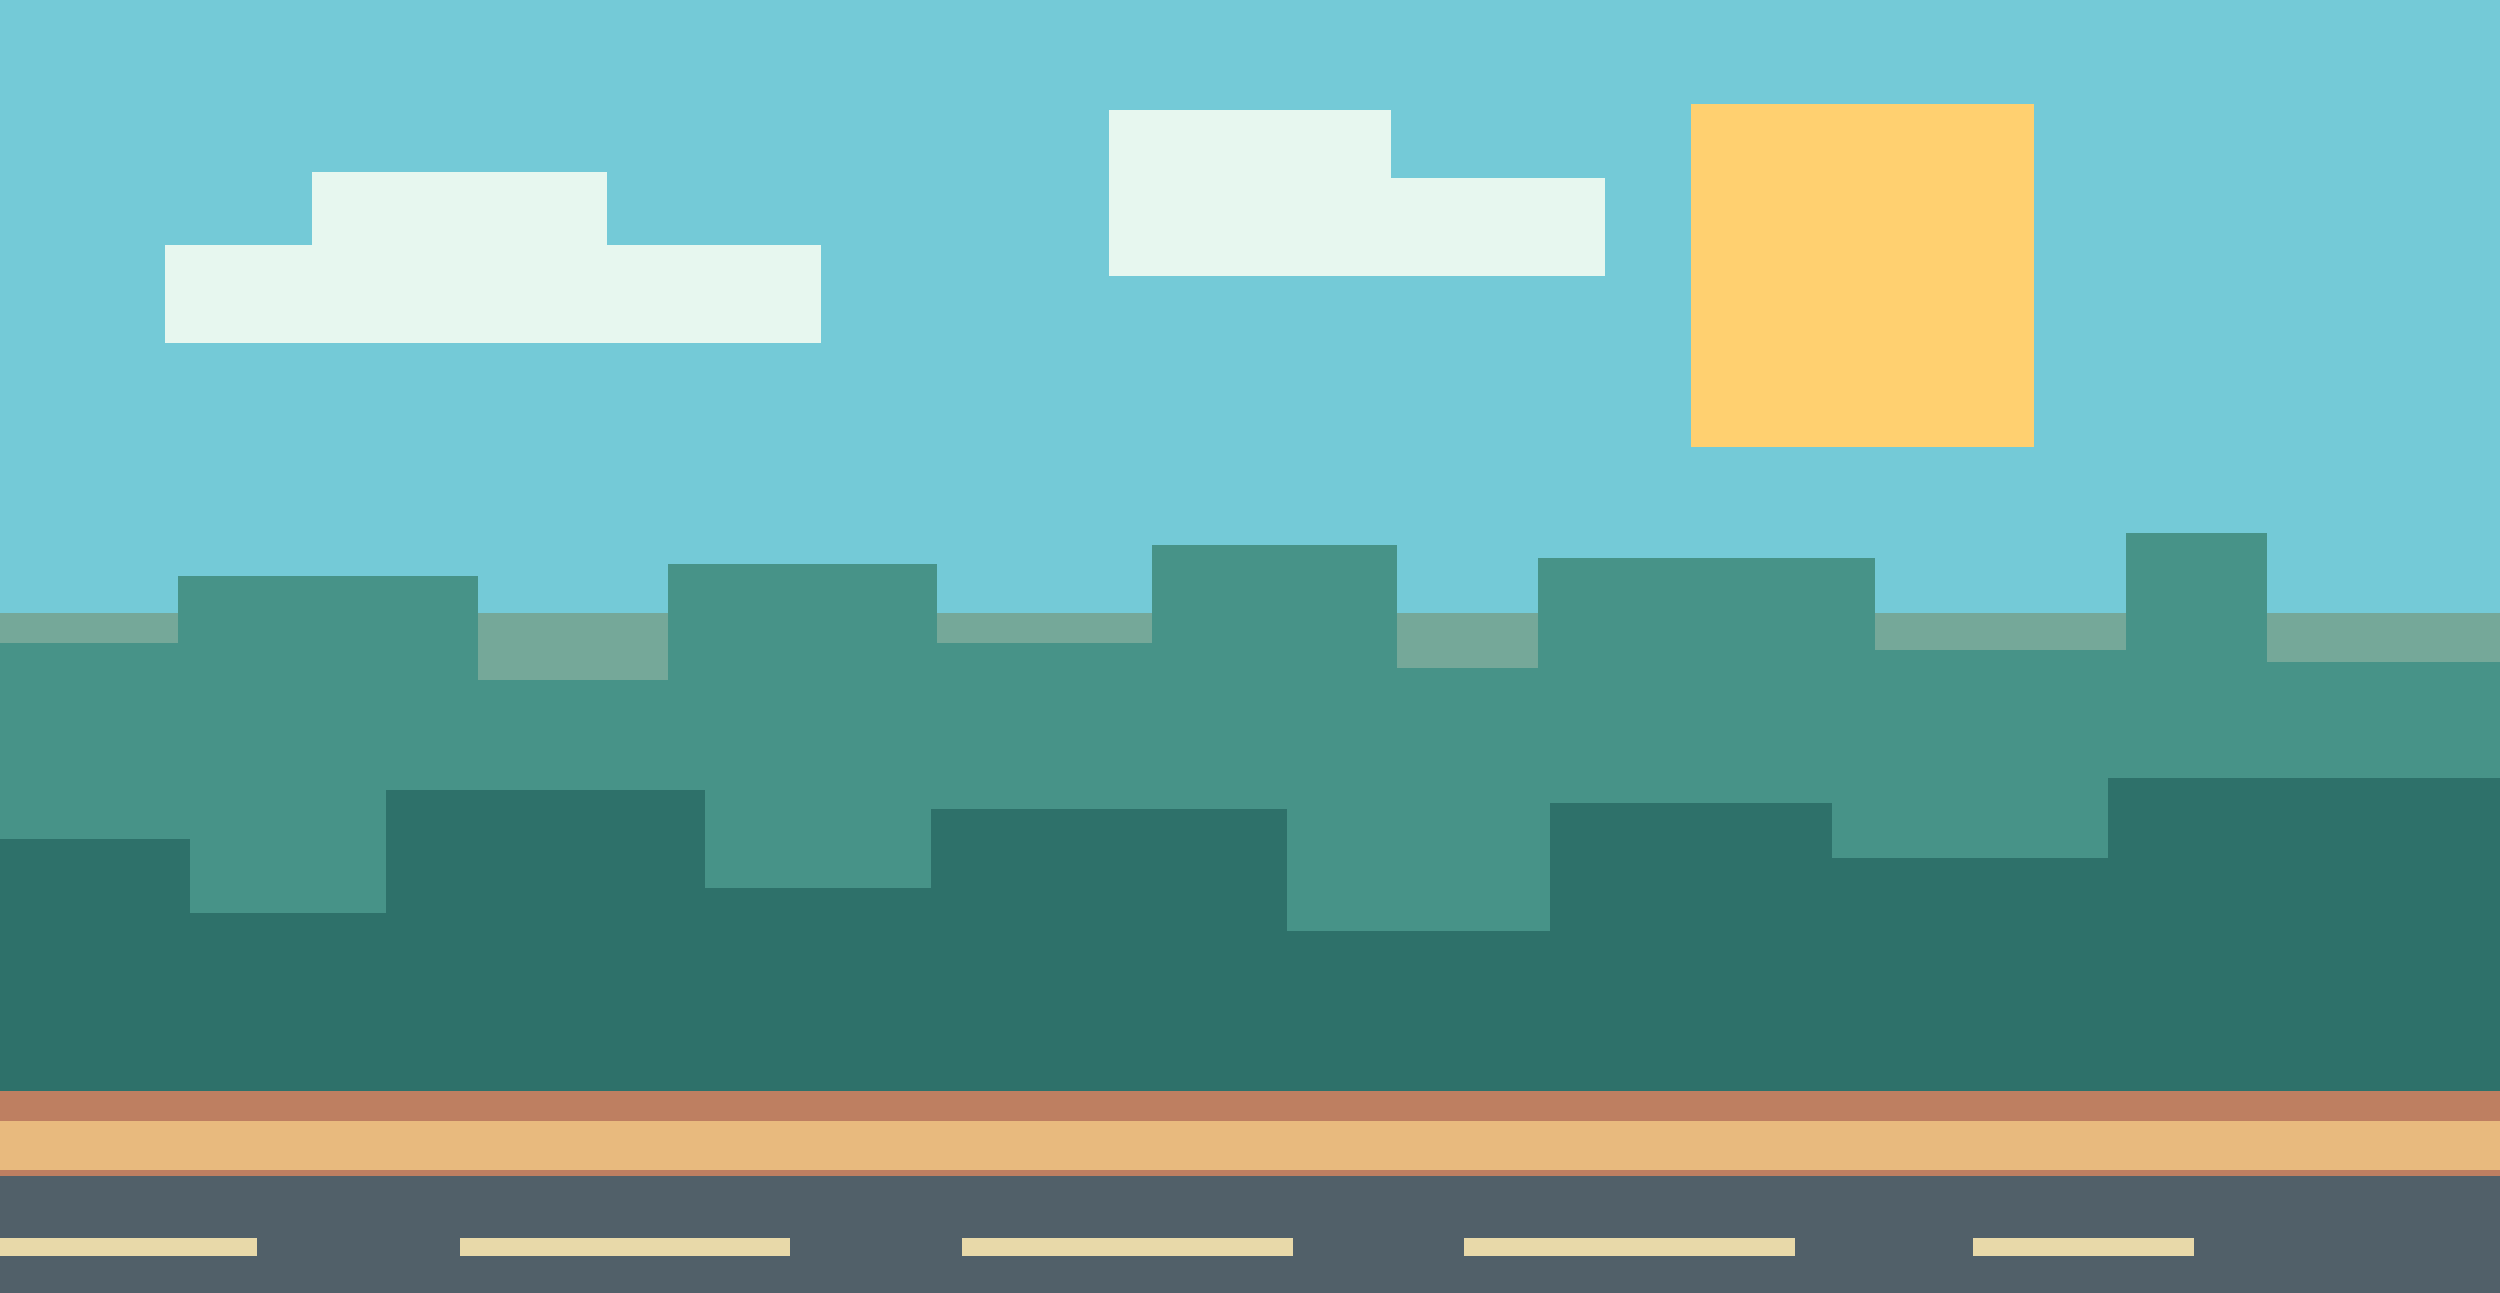
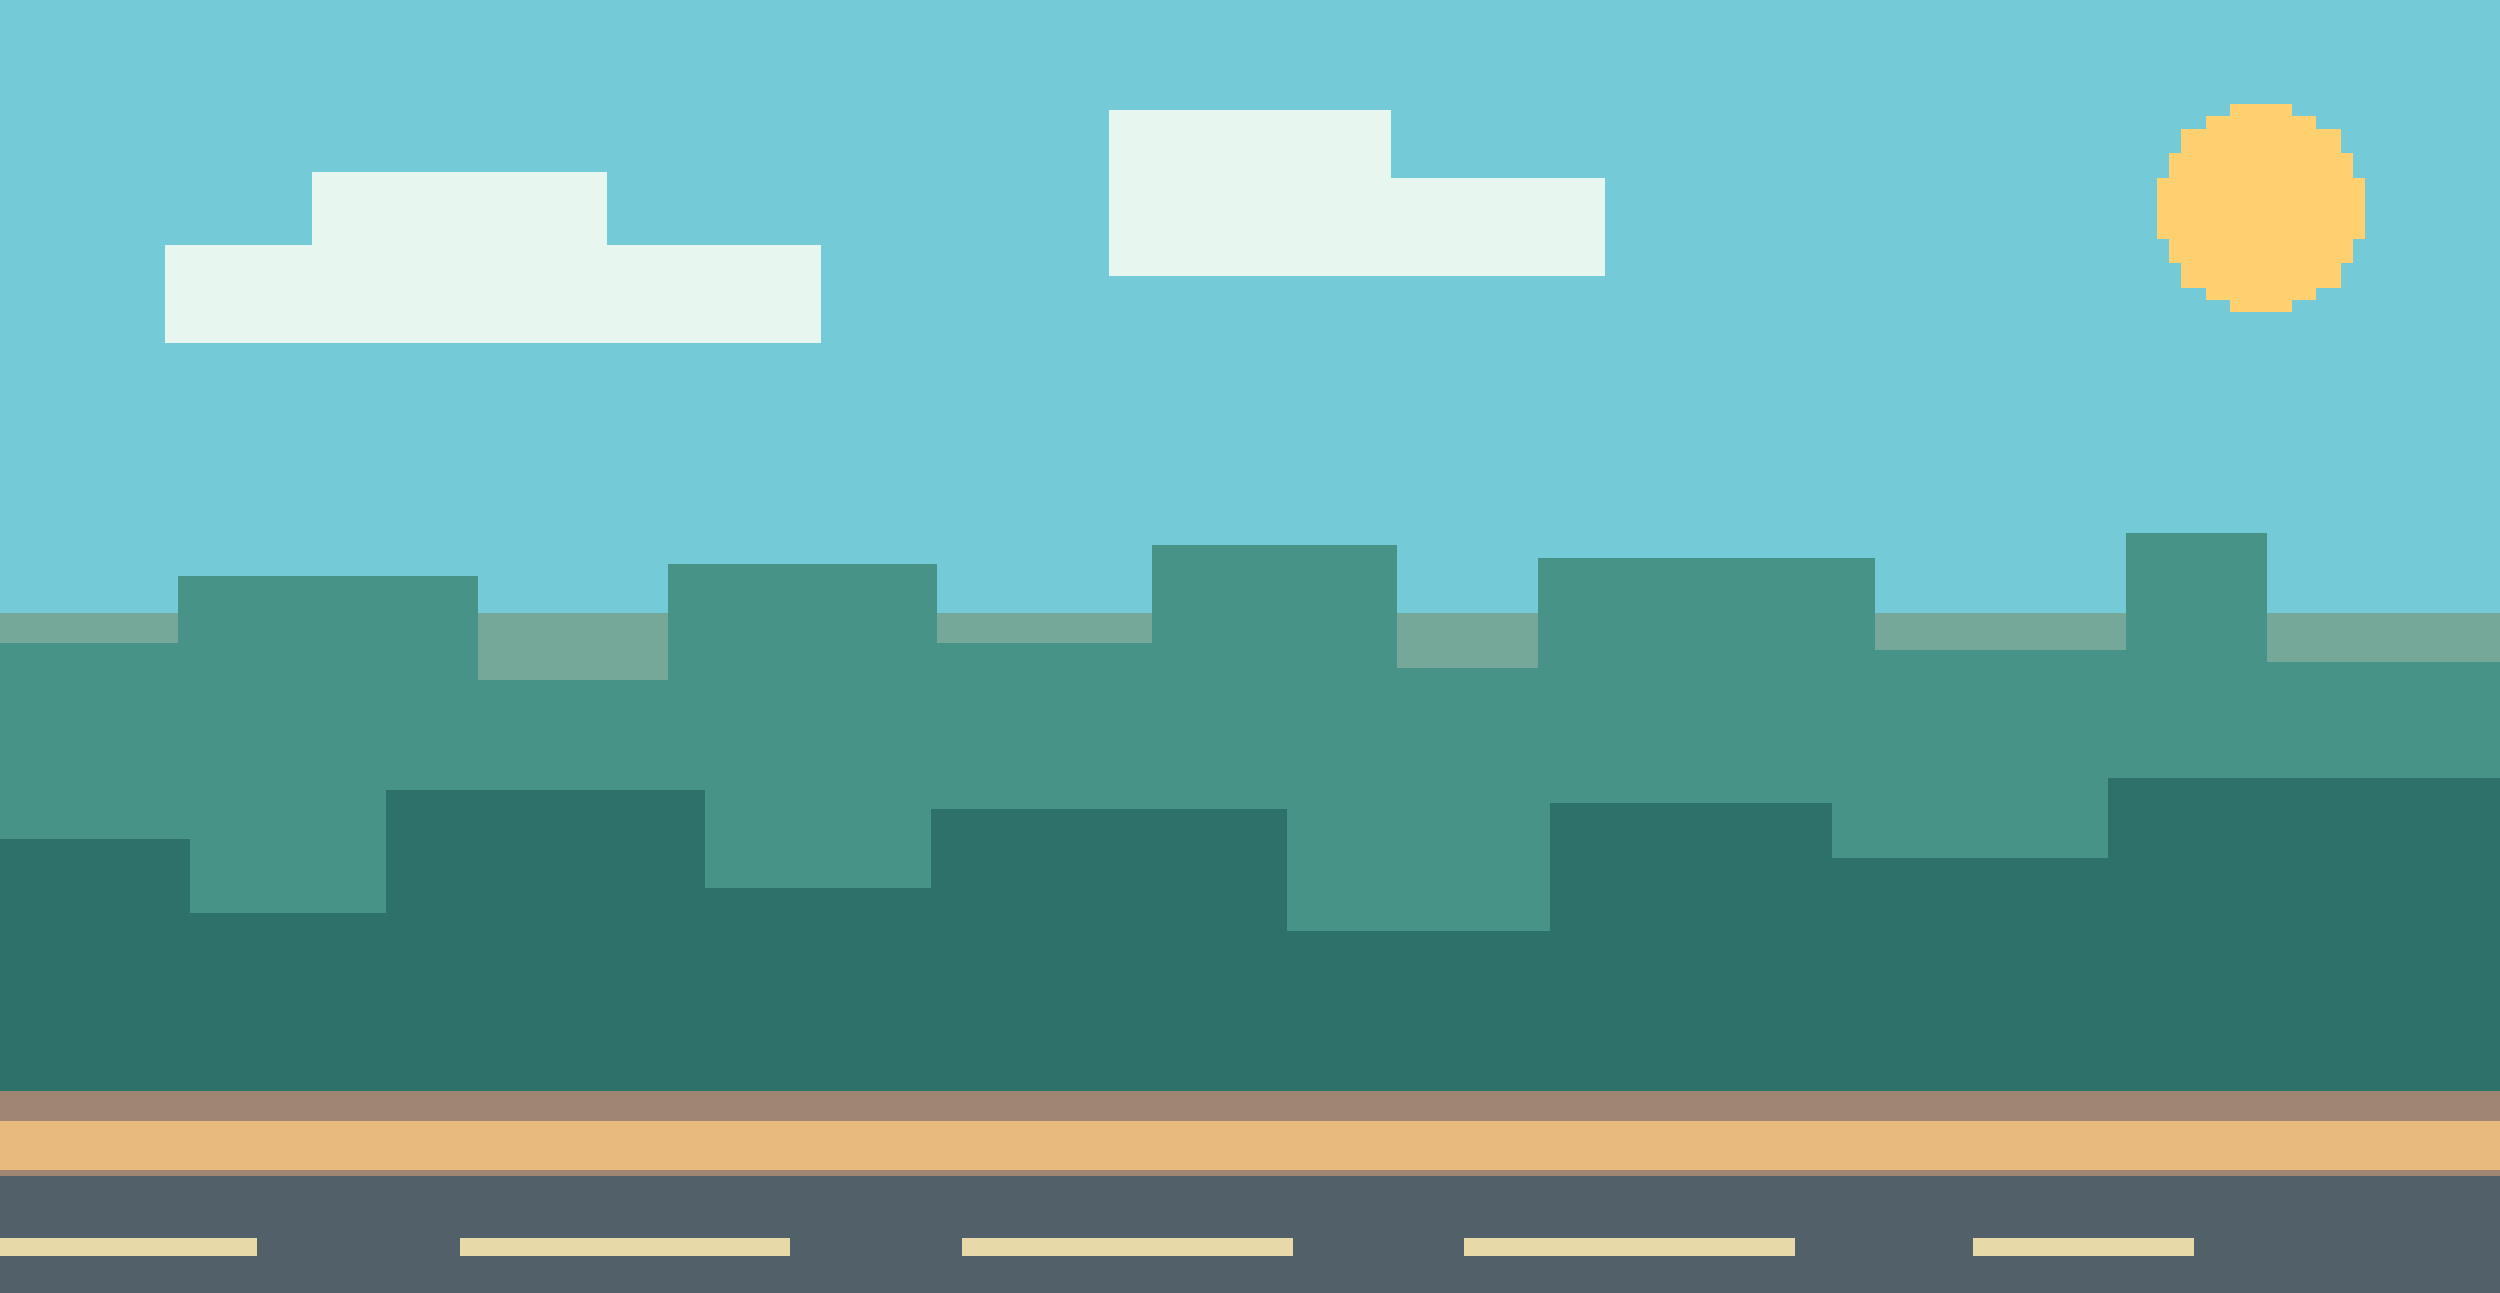
<svg xmlns="http://www.w3.org/2000/svg" width="408" height="211" shape-rendering="crispEdges" viewBox="0 0 408 211" preserveAspectRatio="none">
  <rect width="408" height="211" fill="#74cad7" />
  <rect y="100" width="408" height="111" fill="#75a899" />
-   <rect x="276" y="17" width="56" height="56" fill="#ffd070" />
+   <path fill="#ffd070" d="M364 17h10v2h-10zM360 19h18v2h-18zM356 21h26v2h-26zM356 23h26v2h-26zM354 25h30v2h-30zM354 27h30v2h-30zM352 29h34v2h-34zM352 31h34v2h-34zM352 33h34v2h-34zM352 35h34v2h-34zM352 37h34v2h-34zM354 39h30v2h-30zM354 41h30v2h-30zM356 43h26v2h-26zM356 45h26v2h-26zM360 47h18v2h-18zM364 49h10v2h-10z" />
  <path fill="#e7f7ef" d="M27 40h24V28h48v12h35v16H27zM181 18h46v11h35v16h-81z" />
  <path fill="#479388" d="M0 143V105h29v-11h49v17h31v-19h44v13h35V89h40v20h23V91h55v15h41V87h23v21h38v103H0z" />
  <path fill="#2e716a" d="M0 160v-23h31v12h32v-20h52v16h37v-13h58v20h43v-21h46v9h45v-13h64v84H0z" />
-   <path fill="#be7f61" d="M0 178h408v33H0z" />
+   <path fill="#a08672" d="M0 178h408v33H0z" />
  <path fill="#e8ba7e" d="M0 183h408v8H0z" />
  <path fill="#516069" d="M0 192h408v19H0z" />
  <path fill="#e8d9a9" d="M0 202h42v3H0zm75 0h54v3H75zm82 0h54v3h-54zm82 0h54v3h-54zm83 0h36v3h-36z" />
</svg>
